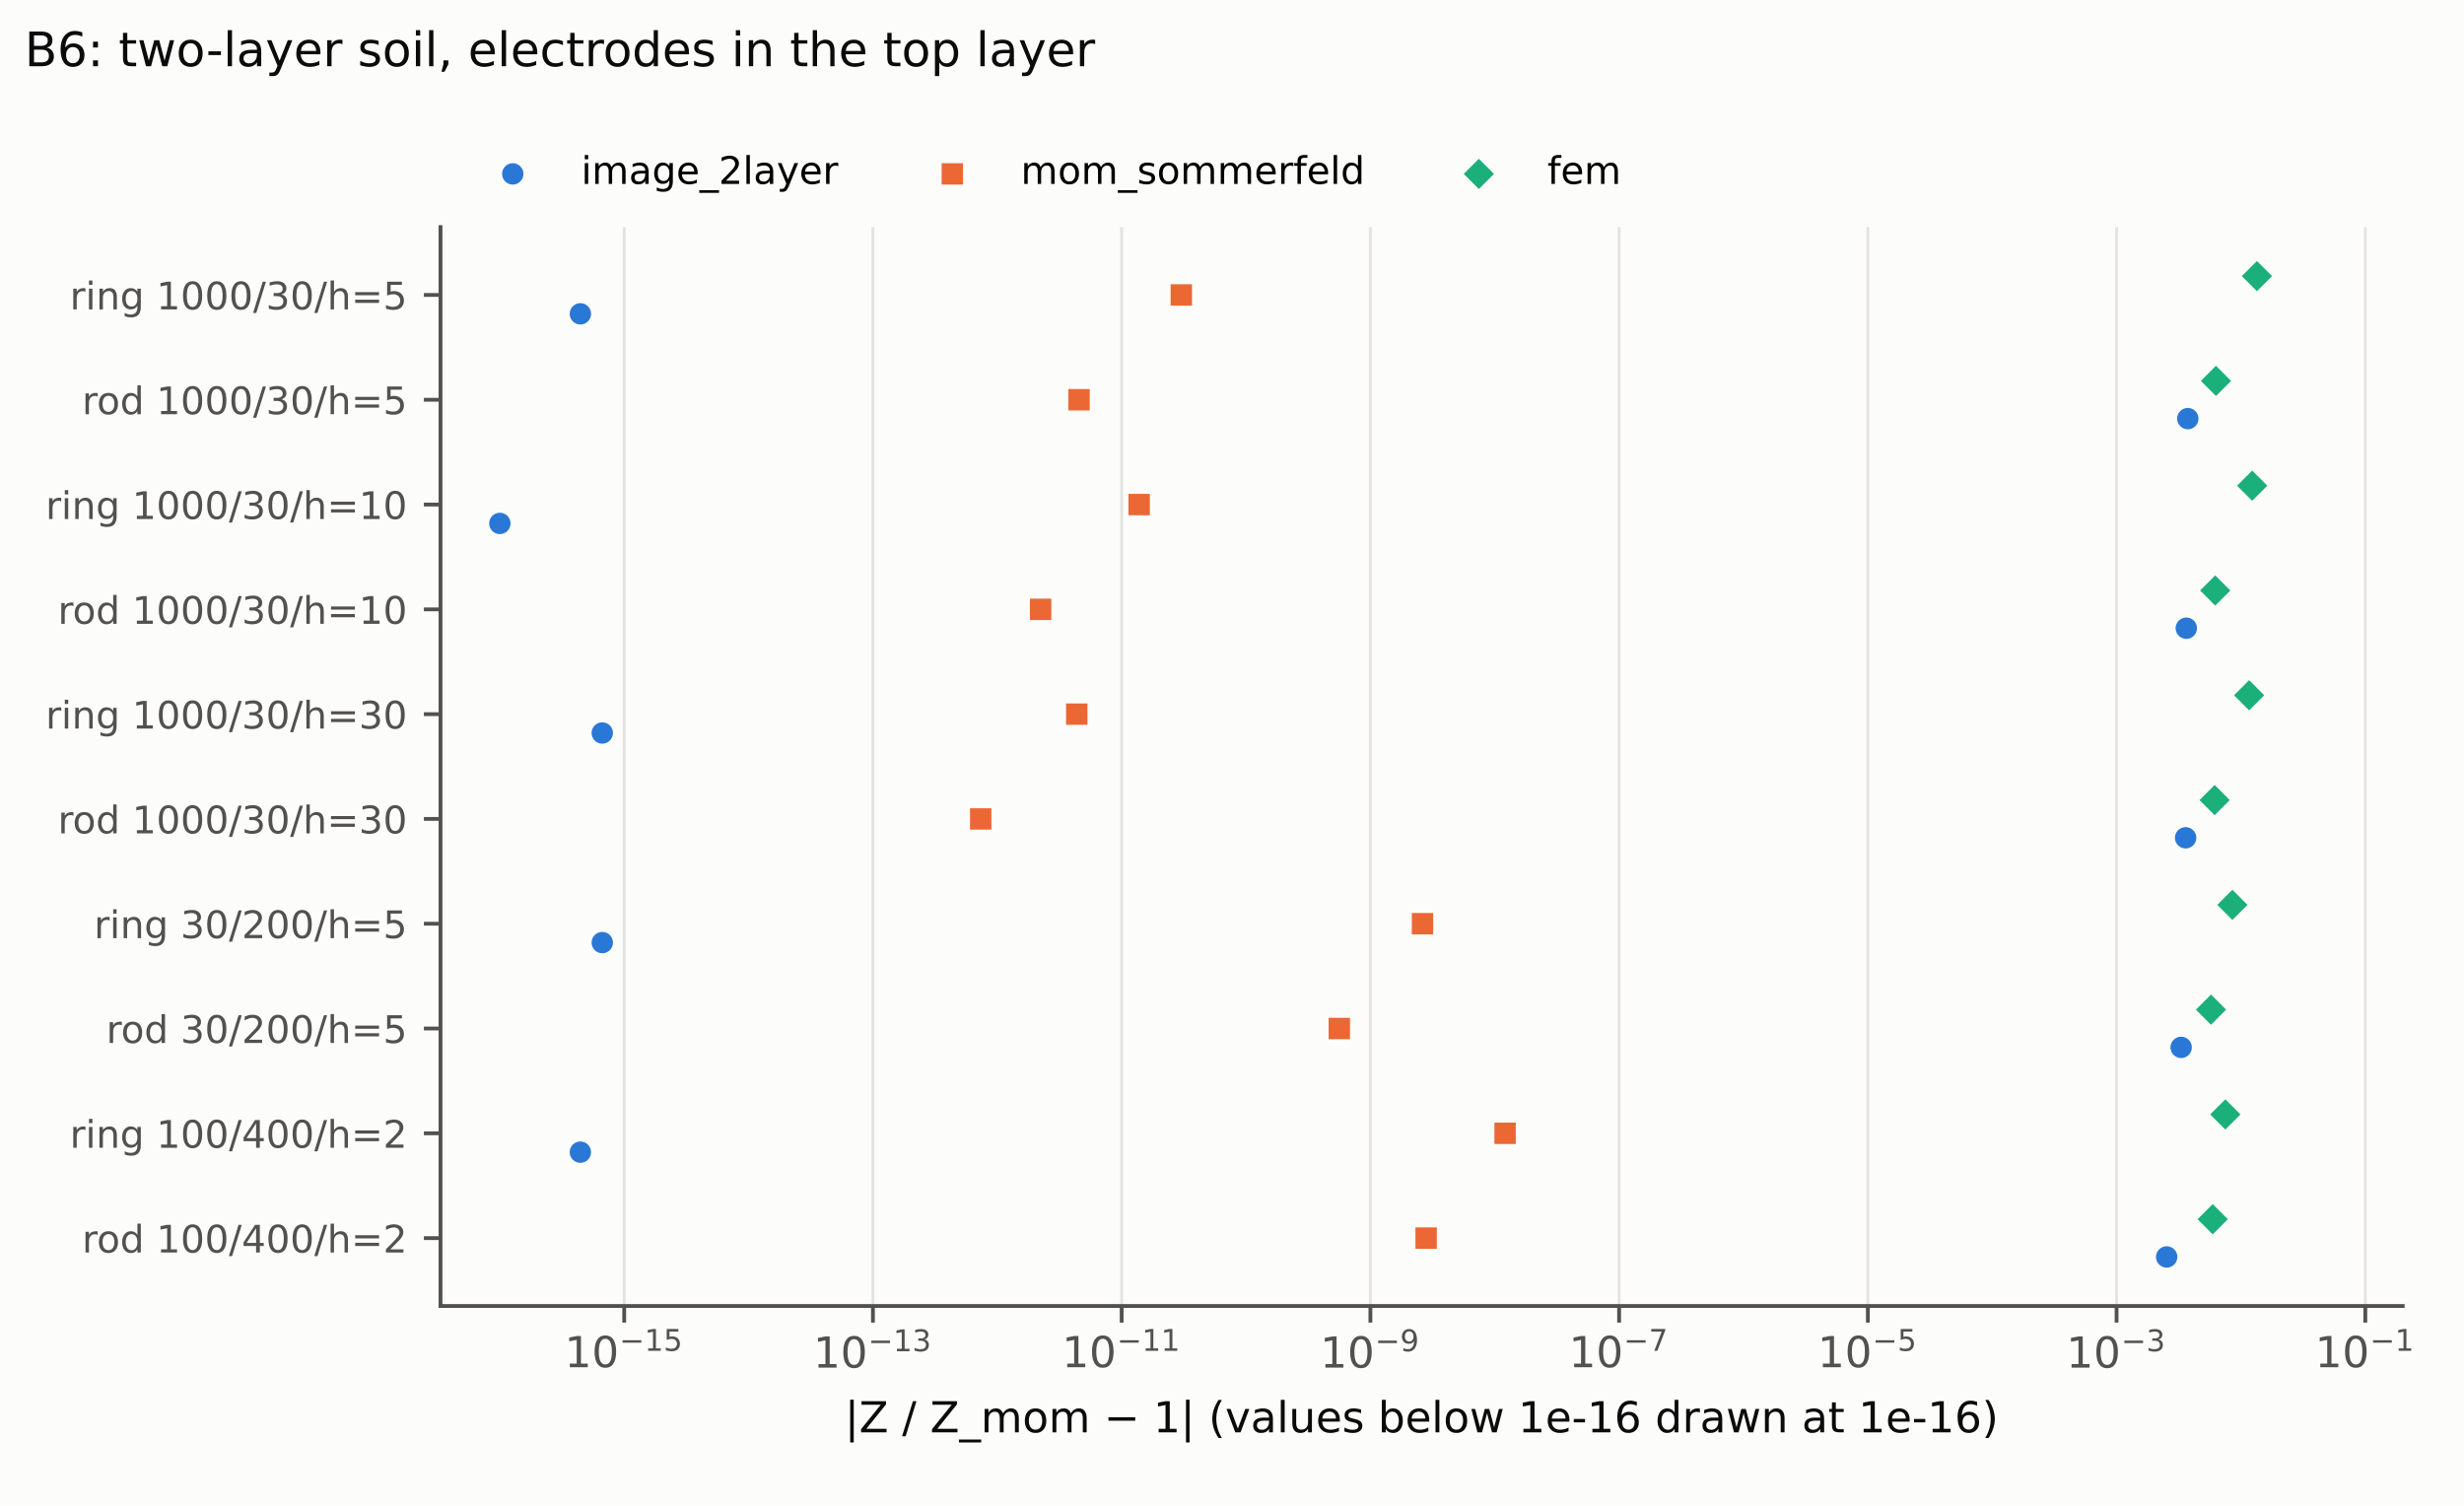
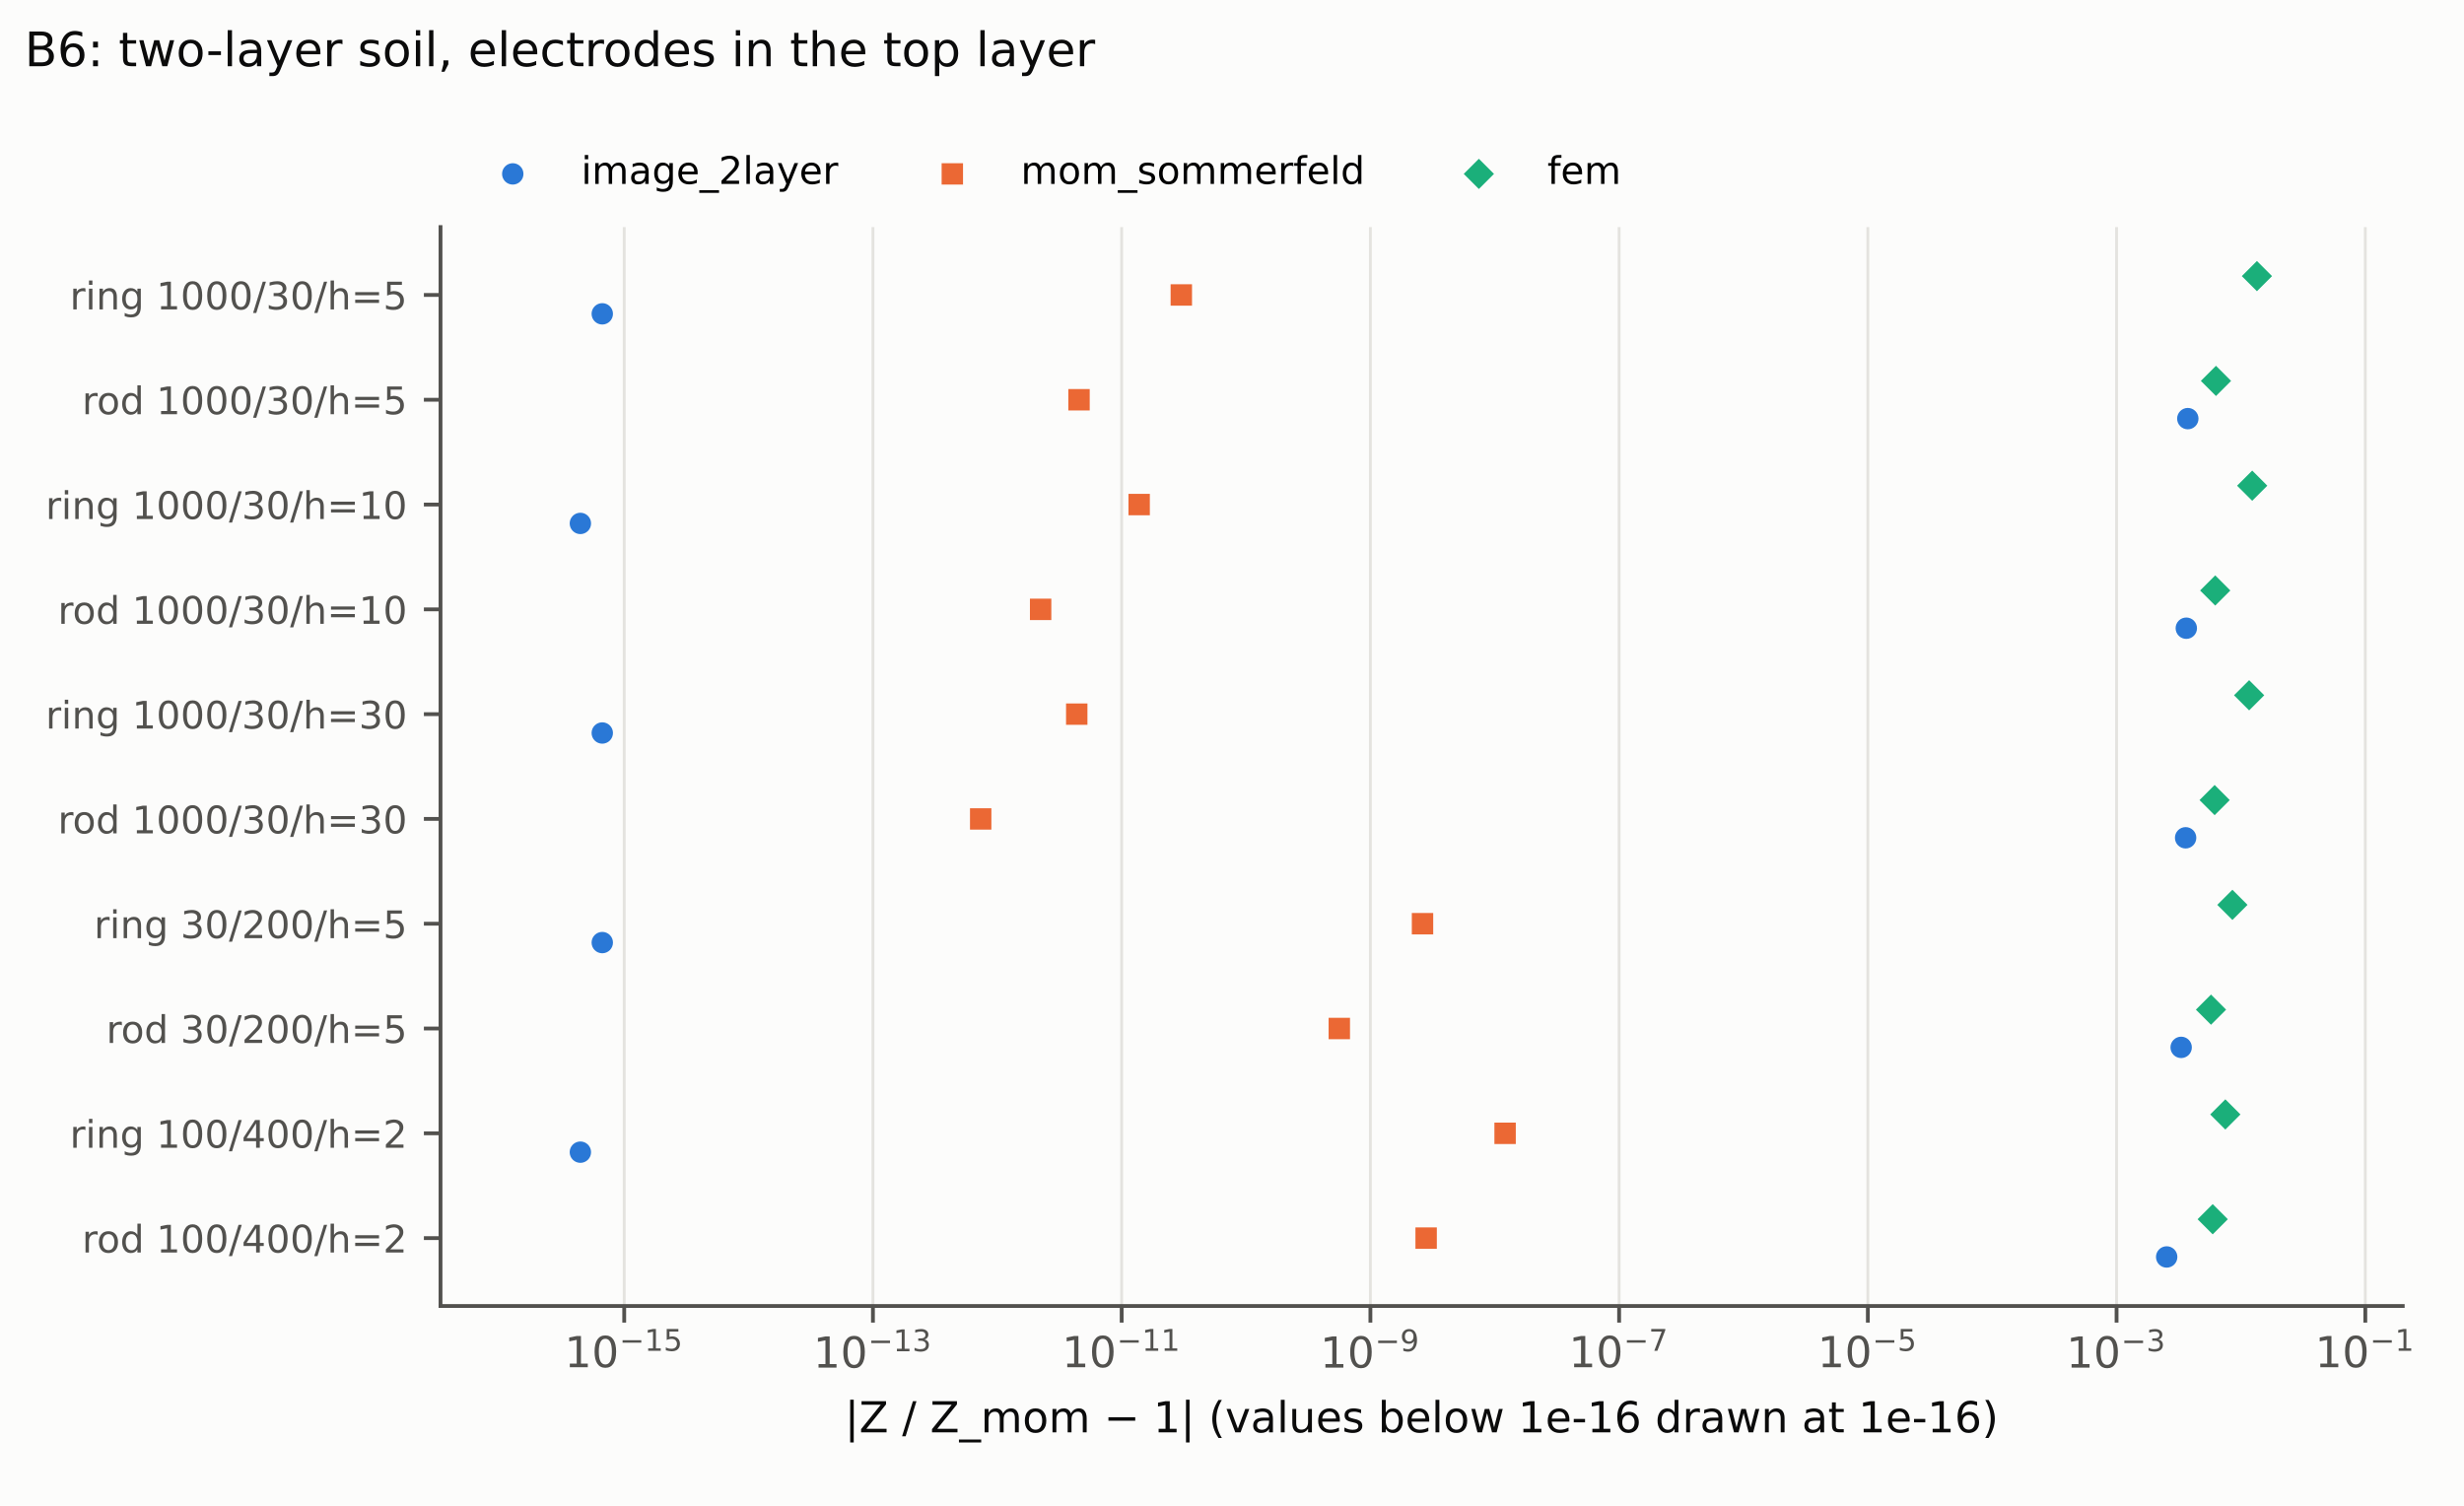
<svg xmlns="http://www.w3.org/2000/svg" xmlns:xlink="http://www.w3.org/1999/xlink" width="518.4pt" height="316.8pt" viewBox="0 0 518.4 316.8" version="1.1">
  <defs>
    <style type="text/css">*{stroke-linejoin: round; stroke-linecap: butt}</style>
  </defs>
  <g id="figure_1">
    <g id="patch_1">
      <path d="M 0 316.8  L 518.4 316.8  L 518.4 0  L 0 0  z " style="fill: #fcfcfb" />
    </g>
    <g id="axes_1">
      <g id="patch_2">
        <path d="M 92.68 274.768  L 505.511 274.768  L 505.511 47.773  L 92.68 47.773  z " style="fill: #fcfcfb" />
      </g>
      <g id="matplotlib.axis_1">
        <g id="xtick_1">
          <g id="line2d_1">
            <path d="M 131.328 274.768  L 131.328 47.773  " clip-path="url(#p9d9e0db10f)" style="fill: none; stroke: #e4e3df; stroke-width: 0.6; stroke-linecap: square" />
          </g>
          <g id="line2d_2">
            <defs>
              <path id="m6ba6745898" d="M 0 0  L 0 3.5  " style="stroke: #52514e; stroke-width: 0.8" />
            </defs>
            <g>
              <use xlink:href="#m6ba6745898" x="131.328" y="274.768" style="fill: #52514e; stroke: #52514e; stroke-width: 0.8" />
            </g>
          </g>
          <g id="text_1">
            <g style="fill: #52514e" transform="translate(118.7735 288.6066)">
              <text>
                <tspan x="0" y="-0.961" style="font-size: 9px; font-family: 'DejaVu Sans'; fill: #52514e">1</tspan>
                <tspan x="5.726" y="-0.961" style="font-size: 9px; font-family: 'DejaVu Sans'; fill: #52514e">0</tspan>
                <tspan x="11.538" y="-4.406" style="font-size: 6.3px; font-family: 'DejaVu Sans'; fill: #52514e">−</tspan>
                <tspan x="16.817" y="-4.406" style="font-size: 6.3px; font-family: 'DejaVu Sans'; fill: #52514e">1</tspan>
                <tspan x="20.825" y="-4.406" style="font-size: 6.3px; font-family: 'DejaVu Sans'; fill: #52514e">5</tspan>
              </text>
            </g>
          </g>
        </g>
        <g id="xtick_2">
          <g id="line2d_3">
            <path d="M 183.658 274.768  L 183.658 47.773  " clip-path="url(#p9d9e0db10f)" style="fill: none; stroke: #e4e3df; stroke-width: 0.6; stroke-linecap: square" />
          </g>
          <g id="line2d_4">
            <g>
              <use xlink:href="#m6ba6745898" x="183.658" y="274.768" style="fill: #52514e; stroke: #52514e; stroke-width: 0.8" />
            </g>
          </g>
          <g id="text_2">
            <g style="fill: #52514e" transform="translate(171.103 288.6066)">
              <text>
                <tspan x="0" y="-0.873" style="font-size: 9px; font-family: 'DejaVu Sans'; fill: #52514e">1</tspan>
                <tspan x="5.726" y="-0.873" style="font-size: 9px; font-family: 'DejaVu Sans'; fill: #52514e">0</tspan>
                <tspan x="11.538" y="-4.319" style="font-size: 6.3px; font-family: 'DejaVu Sans'; fill: #52514e">−</tspan>
                <tspan x="16.817" y="-4.319" style="font-size: 6.3px; font-family: 'DejaVu Sans'; fill: #52514e">1</tspan>
                <tspan x="20.825" y="-4.319" style="font-size: 6.3px; font-family: 'DejaVu Sans'; fill: #52514e">3</tspan>
              </text>
            </g>
          </g>
        </g>
        <g id="xtick_3">
          <g id="line2d_5">
            <path d="M 235.987 274.768  L 235.987 47.773  " clip-path="url(#p9d9e0db10f)" style="fill: none; stroke: #e4e3df; stroke-width: 0.6; stroke-linecap: square" />
          </g>
          <g id="line2d_6">
            <g>
              <use xlink:href="#m6ba6745898" x="235.987" y="274.768" style="fill: #52514e; stroke: #52514e; stroke-width: 0.8" />
            </g>
          </g>
          <g id="text_3">
            <g style="fill: #52514e" transform="translate(223.4325 288.6066)">
              <text>
                <tspan x="0" y="-0.961" style="font-size: 9px; font-family: 'DejaVu Sans'; fill: #52514e">1</tspan>
                <tspan x="5.726" y="-0.961" style="font-size: 9px; font-family: 'DejaVu Sans'; fill: #52514e">0</tspan>
                <tspan x="11.538" y="-4.406" style="font-size: 6.3px; font-family: 'DejaVu Sans'; fill: #52514e">−</tspan>
                <tspan x="16.817" y="-4.406" style="font-size: 6.3px; font-family: 'DejaVu Sans'; fill: #52514e">1</tspan>
                <tspan x="20.825" y="-4.406" style="font-size: 6.3px; font-family: 'DejaVu Sans'; fill: #52514e">1</tspan>
              </text>
            </g>
          </g>
        </g>
        <g id="xtick_4">
          <g id="line2d_7">
            <path d="M 288.317 274.768  L 288.317 47.773  " clip-path="url(#p9d9e0db10f)" style="fill: none; stroke: #e4e3df; stroke-width: 0.6; stroke-linecap: square" />
          </g>
          <g id="line2d_8">
            <g>
              <use xlink:href="#m6ba6745898" x="288.317" y="274.768" style="fill: #52514e; stroke: #52514e; stroke-width: 0.8" />
            </g>
          </g>
          <g id="text_4">
            <g style="fill: #52514e" transform="translate(277.7419 288.6066)">
              <text>
                <tspan x="0" y="-0.873" style="font-size: 9px; font-family: 'DejaVu Sans'; fill: #52514e">1</tspan>
                <tspan x="5.726" y="-0.873" style="font-size: 9px; font-family: 'DejaVu Sans'; fill: #52514e">0</tspan>
                <tspan x="11.538" y="-4.319" style="font-size: 6.3px; font-family: 'DejaVu Sans'; fill: #52514e">−</tspan>
                <tspan x="16.817" y="-4.319" style="font-size: 6.3px; font-family: 'DejaVu Sans'; fill: #52514e">9</tspan>
              </text>
            </g>
          </g>
        </g>
        <g id="xtick_5">
          <g id="line2d_9">
            <path d="M 340.646 274.768  L 340.646 47.773  " clip-path="url(#p9d9e0db10f)" style="fill: none; stroke: #e4e3df; stroke-width: 0.6; stroke-linecap: square" />
          </g>
          <g id="line2d_10">
            <g>
              <use xlink:href="#m6ba6745898" x="340.646" y="274.768" style="fill: #52514e; stroke: #52514e; stroke-width: 0.8" />
            </g>
          </g>
          <g id="text_5">
            <g style="fill: #52514e" transform="translate(330.0714 288.6066)">
              <text>
                <tspan x="0" y="-0.961" style="font-size: 9px; font-family: 'DejaVu Sans'; fill: #52514e">1</tspan>
                <tspan x="5.726" y="-0.961" style="font-size: 9px; font-family: 'DejaVu Sans'; fill: #52514e">0</tspan>
                <tspan x="11.538" y="-4.406" style="font-size: 6.3px; font-family: 'DejaVu Sans'; fill: #52514e">−</tspan>
                <tspan x="16.817" y="-4.406" style="font-size: 6.3px; font-family: 'DejaVu Sans'; fill: #52514e">7</tspan>
              </text>
            </g>
          </g>
        </g>
        <g id="xtick_6">
          <g id="line2d_11">
            <path d="M 392.976 274.768  L 392.976 47.773  " clip-path="url(#p9d9e0db10f)" style="fill: none; stroke: #e4e3df; stroke-width: 0.6; stroke-linecap: square" />
          </g>
          <g id="line2d_12">
            <g>
              <use xlink:href="#m6ba6745898" x="392.976" y="274.768" style="fill: #52514e; stroke: #52514e; stroke-width: 0.8" />
            </g>
          </g>
          <g id="text_6">
            <g style="fill: #52514e" transform="translate(382.4009 288.6066)">
              <text>
                <tspan x="0" y="-0.961" style="font-size: 9px; font-family: 'DejaVu Sans'; fill: #52514e">1</tspan>
                <tspan x="5.726" y="-0.961" style="font-size: 9px; font-family: 'DejaVu Sans'; fill: #52514e">0</tspan>
                <tspan x="11.538" y="-4.406" style="font-size: 6.3px; font-family: 'DejaVu Sans'; fill: #52514e">−</tspan>
                <tspan x="16.817" y="-4.406" style="font-size: 6.3px; font-family: 'DejaVu Sans'; fill: #52514e">5</tspan>
              </text>
            </g>
          </g>
        </g>
        <g id="xtick_7">
          <g id="line2d_13">
            <path d="M 445.305 274.768  L 445.305 47.773  " clip-path="url(#p9d9e0db10f)" style="fill: none; stroke: #e4e3df; stroke-width: 0.6; stroke-linecap: square" />
          </g>
          <g id="line2d_14">
            <g>
              <use xlink:href="#m6ba6745898" x="445.305" y="274.768" style="fill: #52514e; stroke: #52514e; stroke-width: 0.8" />
            </g>
          </g>
          <g id="text_7">
            <g style="fill: #52514e" transform="translate(434.7304 288.6066)">
              <text>
                <tspan x="0" y="-0.873" style="font-size: 9px; font-family: 'DejaVu Sans'; fill: #52514e">1</tspan>
                <tspan x="5.726" y="-0.873" style="font-size: 9px; font-family: 'DejaVu Sans'; fill: #52514e">0</tspan>
                <tspan x="11.538" y="-4.319" style="font-size: 6.3px; font-family: 'DejaVu Sans'; fill: #52514e">−</tspan>
                <tspan x="16.817" y="-4.319" style="font-size: 6.3px; font-family: 'DejaVu Sans'; fill: #52514e">3</tspan>
              </text>
            </g>
          </g>
        </g>
        <g id="xtick_8">
          <g id="line2d_15">
            <path d="M 497.635 274.768  L 497.635 47.773  " clip-path="url(#p9d9e0db10f)" style="fill: none; stroke: #e4e3df; stroke-width: 0.6; stroke-linecap: square" />
          </g>
          <g id="line2d_16">
            <g>
              <use xlink:href="#m6ba6745898" x="497.635" y="274.768" style="fill: #52514e; stroke: #52514e; stroke-width: 0.8" />
            </g>
          </g>
          <g id="text_8">
            <g style="fill: #52514e" transform="translate(487.0599 288.6066)">
              <text>
                <tspan x="0" y="-0.961" style="font-size: 9px; font-family: 'DejaVu Sans'; fill: #52514e">1</tspan>
                <tspan x="5.726" y="-0.961" style="font-size: 9px; font-family: 'DejaVu Sans'; fill: #52514e">0</tspan>
                <tspan x="11.538" y="-4.406" style="font-size: 6.3px; font-family: 'DejaVu Sans'; fill: #52514e">−</tspan>
                <tspan x="16.817" y="-4.406" style="font-size: 6.3px; font-family: 'DejaVu Sans'; fill: #52514e">1</tspan>
              </text>
            </g>
          </g>
        </g>
        <g id="text_9">
          <text style="font-size: 9px; font-family: 'DejaVu Sans', 'Bitstream Vera Sans', 'Computer Modern Sans Serif', 'Lucida Grande', 'Verdana', 'Geneva', 'Lucid', 'Arial', 'Helvetica', 'Avant Garde', sans-serif; text-anchor: middle; fill: #0b0b0b" x="299.096" y="301.356" transform="rotate(-0 299.0956 301.3563)">|Z / Z_mom − 1| (values below 1e-16 drawn at 1e-16)</text>
        </g>
      </g>
      <g id="matplotlib.axis_2">
        <g id="ytick_1">
          <g id="line2d_17">
            <defs>
              <path id="m3b5ce156c2" d="M 0 0  L -3.5 0  " style="stroke: #52514e; stroke-width: 0.8" />
            </defs>
            <g>
              <use xlink:href="#m3b5ce156c2" x="92.68" y="62.059" style="fill: #52514e; stroke: #52514e; stroke-width: 0.8" />
            </g>
          </g>
          <g id="text_10">
            <text style="font-size: 8px; font-family: 'DejaVu Sans', 'Bitstream Vera Sans', 'Computer Modern Sans Serif', 'Lucida Grande', 'Verdana', 'Geneva', 'Lucid', 'Arial', 'Helvetica', 'Avant Garde', sans-serif; text-anchor: end; fill: #52514e" x="85.68" y="65.098" transform="rotate(-0 85.68 65.0983)">ring 1000/30/h=5</text>
          </g>
        </g>
        <g id="ytick_2">
          <g id="line2d_18">
            <g>
              <use xlink:href="#m3b5ce156c2" x="92.68" y="84.106" style="fill: #52514e; stroke: #52514e; stroke-width: 0.8" />
            </g>
          </g>
          <g id="text_11">
            <text style="font-size: 8px; font-family: 'DejaVu Sans', 'Bitstream Vera Sans', 'Computer Modern Sans Serif', 'Lucida Grande', 'Verdana', 'Geneva', 'Lucid', 'Arial', 'Helvetica', 'Avant Garde', sans-serif; text-anchor: end; fill: #52514e" x="85.68" y="87.145" transform="rotate(-0 85.68 87.14526)">rod 1000/30/h=5</text>
          </g>
        </g>
        <g id="ytick_3">
          <g id="line2d_19">
            <g>
              <use xlink:href="#m3b5ce156c2" x="92.68" y="106.153" style="fill: #52514e; stroke: #52514e; stroke-width: 0.8" />
            </g>
          </g>
          <g id="text_12">
            <text style="font-size: 8px; font-family: 'DejaVu Sans', 'Bitstream Vera Sans', 'Computer Modern Sans Serif', 'Lucida Grande', 'Verdana', 'Geneva', 'Lucid', 'Arial', 'Helvetica', 'Avant Garde', sans-serif; text-anchor: end; fill: #52514e" x="85.68" y="109.192" transform="rotate(-0 85.68 109.1922)">ring 1000/30/h=10</text>
          </g>
        </g>
        <g id="ytick_4">
          <g id="line2d_20">
            <g>
              <use xlink:href="#m3b5ce156c2" x="92.68" y="128.2" style="fill: #52514e; stroke: #52514e; stroke-width: 0.8" />
            </g>
          </g>
          <g id="text_13">
            <text style="font-size: 8px; font-family: 'DejaVu Sans', 'Bitstream Vera Sans', 'Computer Modern Sans Serif', 'Lucida Grande', 'Verdana', 'Geneva', 'Lucid', 'Arial', 'Helvetica', 'Avant Garde', sans-serif; text-anchor: end; fill: #52514e" x="85.68" y="131.239" transform="rotate(-0 85.68 131.2392)">rod 1000/30/h=10</text>
          </g>
        </g>
        <g id="ytick_5">
          <g id="line2d_21">
            <g>
              <use xlink:href="#m3b5ce156c2" x="92.68" y="150.247" style="fill: #52514e; stroke: #52514e; stroke-width: 0.8" />
            </g>
          </g>
          <g id="text_14">
            <text style="font-size: 8px; font-family: 'DejaVu Sans', 'Bitstream Vera Sans', 'Computer Modern Sans Serif', 'Lucida Grande', 'Verdana', 'Geneva', 'Lucid', 'Arial', 'Helvetica', 'Avant Garde', sans-serif; text-anchor: end; fill: #52514e" x="85.68" y="153.286" transform="rotate(-0 85.68 153.2861)">ring 1000/30/h=30</text>
          </g>
        </g>
        <g id="ytick_6">
          <g id="line2d_22">
            <g>
              <use xlink:href="#m3b5ce156c2" x="92.68" y="172.294" style="fill: #52514e; stroke: #52514e; stroke-width: 0.8" />
            </g>
          </g>
          <g id="text_15">
            <text style="font-size: 8px; font-family: 'DejaVu Sans', 'Bitstream Vera Sans', 'Computer Modern Sans Serif', 'Lucida Grande', 'Verdana', 'Geneva', 'Lucid', 'Arial', 'Helvetica', 'Avant Garde', sans-serif; text-anchor: end; fill: #52514e" x="85.68" y="175.333" transform="rotate(-0 85.68 175.3331)">rod 1000/30/h=30</text>
          </g>
        </g>
        <g id="ytick_7">
          <g id="line2d_23">
            <g>
              <use xlink:href="#m3b5ce156c2" x="92.68" y="194.341" style="fill: #52514e; stroke: #52514e; stroke-width: 0.8" />
            </g>
          </g>
          <g id="text_16">
            <text style="font-size: 8px; font-family: 'DejaVu Sans', 'Bitstream Vera Sans', 'Computer Modern Sans Serif', 'Lucida Grande', 'Verdana', 'Geneva', 'Lucid', 'Arial', 'Helvetica', 'Avant Garde', sans-serif; text-anchor: end; fill: #52514e" x="85.68" y="197.38" transform="rotate(-0 85.68 197.3801)">ring 30/200/h=5</text>
          </g>
        </g>
        <g id="ytick_8">
          <g id="line2d_24">
            <g>
              <use xlink:href="#m3b5ce156c2" x="92.68" y="216.388" style="fill: #52514e; stroke: #52514e; stroke-width: 0.8" />
            </g>
          </g>
          <g id="text_17">
            <text style="font-size: 8px; font-family: 'DejaVu Sans', 'Bitstream Vera Sans', 'Computer Modern Sans Serif', 'Lucida Grande', 'Verdana', 'Geneva', 'Lucid', 'Arial', 'Helvetica', 'Avant Garde', sans-serif; text-anchor: end; fill: #52514e" x="85.68" y="219.427" transform="rotate(-0 85.68 219.427)">rod 30/200/h=5</text>
          </g>
        </g>
        <g id="ytick_9">
          <g id="line2d_25">
            <g>
              <use xlink:href="#m3b5ce156c2" x="92.68" y="238.435" style="fill: #52514e; stroke: #52514e; stroke-width: 0.8" />
            </g>
          </g>
          <g id="text_18">
            <text style="font-size: 8px; font-family: 'DejaVu Sans', 'Bitstream Vera Sans', 'Computer Modern Sans Serif', 'Lucida Grande', 'Verdana', 'Geneva', 'Lucid', 'Arial', 'Helvetica', 'Avant Garde', sans-serif; text-anchor: end; fill: #52514e" x="85.68" y="241.474" transform="rotate(-0 85.68 241.474)">ring 100/400/h=2</text>
          </g>
        </g>
        <g id="ytick_10">
          <g id="line2d_26">
            <g>
              <use xlink:href="#m3b5ce156c2" x="92.68" y="260.482" style="fill: #52514e; stroke: #52514e; stroke-width: 0.8" />
            </g>
          </g>
          <g id="text_19">
            <text style="font-size: 8px; font-family: 'DejaVu Sans', 'Bitstream Vera Sans', 'Computer Modern Sans Serif', 'Lucida Grande', 'Verdana', 'Geneva', 'Lucid', 'Arial', 'Helvetica', 'Avant Garde', sans-serif; text-anchor: end; fill: #52514e" x="85.68" y="263.521" transform="rotate(-0 85.68 263.5209)">rod 100/400/h=2</text>
          </g>
        </g>
      </g>
      <g id="patch_3">
        <path d="M 92.68 274.768  L 92.68 47.773  " style="fill: none; stroke: #52514e; stroke-width: 0.8; stroke-linejoin: miter; stroke-linecap: square" />
      </g>
      <g id="patch_4">
        <path d="M 92.68 274.768  L 505.511 274.768  " style="fill: none; stroke: #52514e; stroke-width: 0.8; stroke-linejoin: miter; stroke-linecap: square" />
      </g>
      <g id="PathCollection_1">
        <defs>
          <path id="mf407a605b8" d="M 0 2.55  C 0.676 2.55 1.325 2.281 1.803 1.803  C 2.281 1.325 2.55 0.676 2.55 0  C 2.55 -0.676 2.281 -1.325 1.803 -1.803  C 1.325 -2.281 0.676 -2.55 0 -2.55  C -0.676 -2.55 -1.325 -2.281 -1.803 -1.803  C -2.281 -1.325 -2.55 -0.676 -2.55 0  C -2.55 0.676 -2.281 1.325 -1.803 1.803  C -1.325 2.281 -0.676 2.55 0 2.55  z " style="stroke: #fcfcfb; stroke-width: 0.6" />
        </defs>
        <g clip-path="url(#p9d9e0db10f)">
-           <use xlink:href="#mf407a605b8" x="122.105" y="66.027" style="fill: #2a78d6; stroke: #fcfcfb; stroke-width: 0.6" />
+           <use xlink:href="#mf407a605b8" x="126.712" y="66.027" style="fill: #2a78d6; stroke: #fcfcfb; stroke-width: 0.6" />
          <use xlink:href="#mf407a605b8" x="460.293" y="88.074" style="fill: #2a78d6; stroke: #fcfcfb; stroke-width: 0.6" />
-           <use xlink:href="#mf407a605b8" x="105.164" y="110.121" style="fill: #2a78d6; stroke: #fcfcfb; stroke-width: 0.6" />
+           <use xlink:href="#mf407a605b8" x="122.105" y="110.121" style="fill: #2a78d6; stroke: #fcfcfb; stroke-width: 0.6" />
          <use xlink:href="#mf407a605b8" x="459.976" y="132.168" style="fill: #2a78d6; stroke: #fcfcfb; stroke-width: 0.6" />
          <use xlink:href="#mf407a605b8" x="126.712" y="154.215" style="fill: #2a78d6; stroke: #fcfcfb; stroke-width: 0.6" />
          <use xlink:href="#mf407a605b8" x="459.832" y="176.262" style="fill: #2a78d6; stroke: #fcfcfb; stroke-width: 0.6" />
          <use xlink:href="#mf407a605b8" x="126.712" y="198.309" style="fill: #2a78d6; stroke: #fcfcfb; stroke-width: 0.6" />
          <use xlink:href="#mf407a605b8" x="458.894" y="220.356" style="fill: #2a78d6; stroke: #fcfcfb; stroke-width: 0.6" />
          <use xlink:href="#mf407a605b8" x="122.105" y="242.403" style="fill: #2a78d6; stroke: #fcfcfb; stroke-width: 0.6" />
          <use xlink:href="#mf407a605b8" x="455.846" y="264.45" style="fill: #2a78d6; stroke: #fcfcfb; stroke-width: 0.6" />
        </g>
      </g>
      <g id="PathCollection_2">
        <defs>
          <path id="mbac5411027" d="M -2.55 2.55  L 2.55 2.55  L 2.55 -2.55  L -2.55 -2.55  z " style="stroke: #fcfcfb; stroke-width: 0.6" />
        </defs>
        <g clip-path="url(#p9d9e0db10f)">
          <use xlink:href="#mbac5411027" x="248.536" y="62.059" style="fill: #eb6834; stroke: #fcfcfb; stroke-width: 0.6" />
          <use xlink:href="#mbac5411027" x="227.015" y="84.106" style="fill: #eb6834; stroke: #fcfcfb; stroke-width: 0.6" />
-           <use xlink:href="#mbac5411027" x="239.666" y="106.153" style="fill: #eb6834; stroke: #fcfcfb; stroke-width: 0.6" />
+           <use xlink:href="#mbac5411027" x="239.667" y="106.153" style="fill: #eb6834; stroke: #fcfcfb; stroke-width: 0.6" />
          <use xlink:href="#mbac5411027" x="218.937" y="128.2" style="fill: #eb6834; stroke: #fcfcfb; stroke-width: 0.6" />
          <use xlink:href="#mbac5411027" x="226.536" y="150.247" style="fill: #eb6834; stroke: #fcfcfb; stroke-width: 0.6" />
-           <use xlink:href="#mbac5411027" x="206.331" y="172.294" style="fill: #eb6834; stroke: #fcfcfb; stroke-width: 0.6" />
+           <use xlink:href="#mbac5411027" x="206.327" y="172.294" style="fill: #eb6834; stroke: #fcfcfb; stroke-width: 0.6" />
          <use xlink:href="#mbac5411027" x="299.282" y="194.341" style="fill: #eb6834; stroke: #fcfcfb; stroke-width: 0.6" />
          <use xlink:href="#mbac5411027" x="281.776" y="216.388" style="fill: #eb6834; stroke: #fcfcfb; stroke-width: 0.6" />
          <use xlink:href="#mbac5411027" x="316.657" y="238.435" style="fill: #eb6834; stroke: #fcfcfb; stroke-width: 0.6" />
          <use xlink:href="#mbac5411027" x="300.043" y="260.482" style="fill: #eb6834; stroke: #fcfcfb; stroke-width: 0.6" />
        </g>
      </g>
      <g id="PathCollection_3">
        <defs>
          <path id="m2cf43a97be" d="M -0 3.606  L 3.606 0  L 0 -3.606  L -3.606 -0  z " style="stroke: #fcfcfb; stroke-width: 0.6" />
        </defs>
        <g clip-path="url(#p9d9e0db10f)">
          <use xlink:href="#m2cf43a97be" x="474.835" y="58.09" style="fill: #1baf7a; stroke: #fcfcfb; stroke-width: 0.6" />
          <use xlink:href="#m2cf43a97be" x="466.217" y="80.137" style="fill: #1baf7a; stroke: #fcfcfb; stroke-width: 0.6" />
          <use xlink:href="#m2cf43a97be" x="473.84" y="102.184" style="fill: #1baf7a; stroke: #fcfcfb; stroke-width: 0.6" />
          <use xlink:href="#m2cf43a97be" x="466.06" y="124.231" style="fill: #1baf7a; stroke: #fcfcfb; stroke-width: 0.6" />
          <use xlink:href="#m2cf43a97be" x="473.193" y="146.278" style="fill: #1baf7a; stroke: #fcfcfb; stroke-width: 0.6" />
          <use xlink:href="#m2cf43a97be" x="465.937" y="168.325" style="fill: #1baf7a; stroke: #fcfcfb; stroke-width: 0.6" />
          <use xlink:href="#m2cf43a97be" x="469.674" y="190.372" style="fill: #1baf7a; stroke: #fcfcfb; stroke-width: 0.6" />
          <use xlink:href="#m2cf43a97be" x="465.173" y="212.419" style="fill: #1baf7a; stroke: #fcfcfb; stroke-width: 0.6" />
          <use xlink:href="#m2cf43a97be" x="468.187" y="234.466" style="fill: #1baf7a; stroke: #fcfcfb; stroke-width: 0.6" />
          <use xlink:href="#m2cf43a97be" x="465.53" y="256.513" style="fill: #1baf7a; stroke: #fcfcfb; stroke-width: 0.6" />
        </g>
      </g>
      <g id="legend_1">
        <g id="PathCollection_4">
          <g>
            <use xlink:href="#mf407a605b8" x="107.88" y="36.586" style="fill: #2a78d6; stroke: #fcfcfb; stroke-width: 0.6" />
          </g>
        </g>
        <g id="text_20">
          <text style="font-size: 8px; font-family: 'DejaVu Sans', 'Bitstream Vera Sans', 'Computer Modern Sans Serif', 'Lucida Grande', 'Verdana', 'Geneva', 'Lucid', 'Arial', 'Helvetica', 'Avant Garde', sans-serif; text-anchor: start" x="122.28" y="38.686" transform="rotate(-0 122.28 38.68625)">image_2layer</text>
        </g>
        <g id="PathCollection_5">
          <g>
            <use xlink:href="#mbac5411027" x="200.36" y="36.586" style="fill: #eb6834; stroke: #fcfcfb; stroke-width: 0.6" />
          </g>
        </g>
        <g id="text_21">
          <text style="font-size: 8px; font-family: 'DejaVu Sans', 'Bitstream Vera Sans', 'Computer Modern Sans Serif', 'Lucida Grande', 'Verdana', 'Geneva', 'Lucid', 'Arial', 'Helvetica', 'Avant Garde', sans-serif; text-anchor: start" x="214.76" y="38.686" transform="rotate(-0 214.76 38.68625)">mom_sommerfeld</text>
        </g>
        <g id="PathCollection_6">
          <g>
            <use xlink:href="#m2cf43a97be" x="311.139" y="36.586" style="fill: #1baf7a; stroke: #fcfcfb; stroke-width: 0.6" />
          </g>
        </g>
        <g id="text_22">
          <text style="font-size: 8px; font-family: 'DejaVu Sans', 'Bitstream Vera Sans', 'Computer Modern Sans Serif', 'Lucida Grande', 'Verdana', 'Geneva', 'Lucid', 'Arial', 'Helvetica', 'Avant Garde', sans-serif; text-anchor: start" x="325.539" y="38.686" transform="rotate(-0 325.5387 38.68625)">fem</text>
        </g>
      </g>
    </g>
    <g id="text_23">
      <text style="font-size: 10px; font-family: 'DejaVu Sans', 'Bitstream Vera Sans', 'Computer Modern Sans Serif', 'Lucida Grande', 'Verdana', 'Geneva', 'Lucid', 'Arial', 'Helvetica', 'Avant Garde', sans-serif; text-anchor: start; fill: #0b0b0b" x="5.184" y="13.934" transform="rotate(-0 5.184 13.93444)">B6: two-layer soil, electrodes in the top layer</text>
    </g>
  </g>
  <defs>
    <clipPath id="p9d9e0db10f">
      <rect x="92.68" y="47.773" width="412.831" height="226.995" />
    </clipPath>
  </defs>
</svg>
